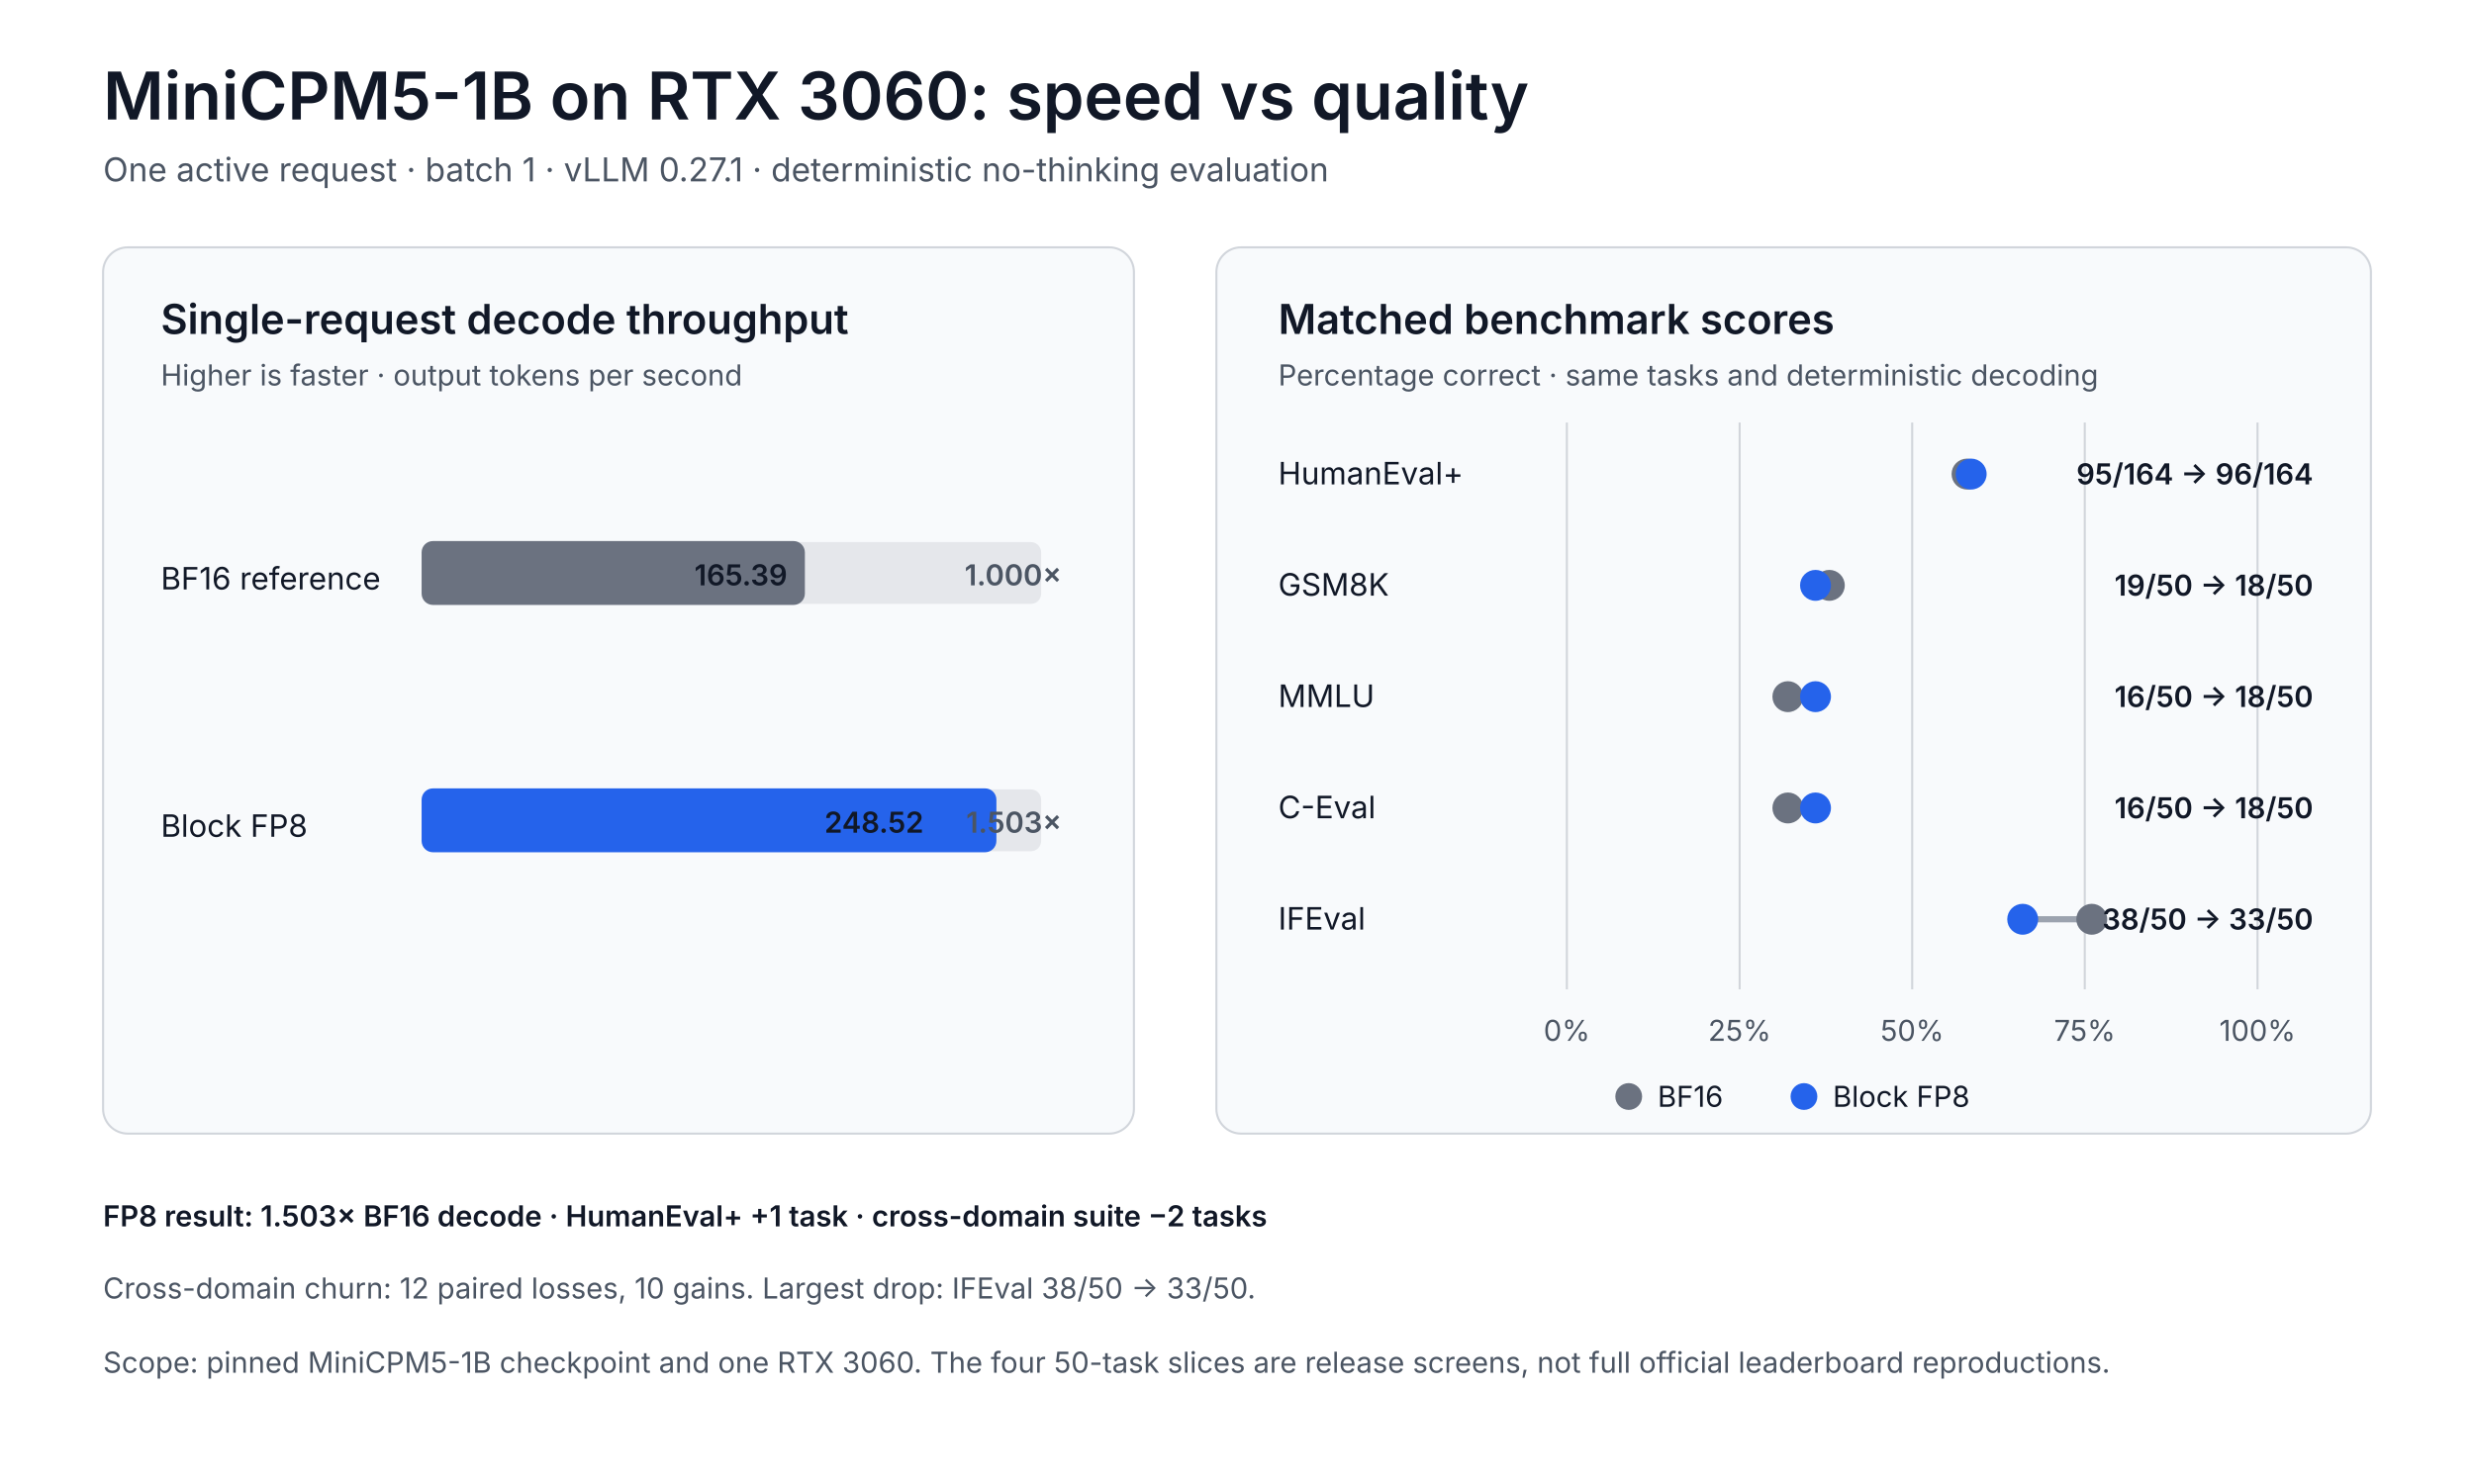
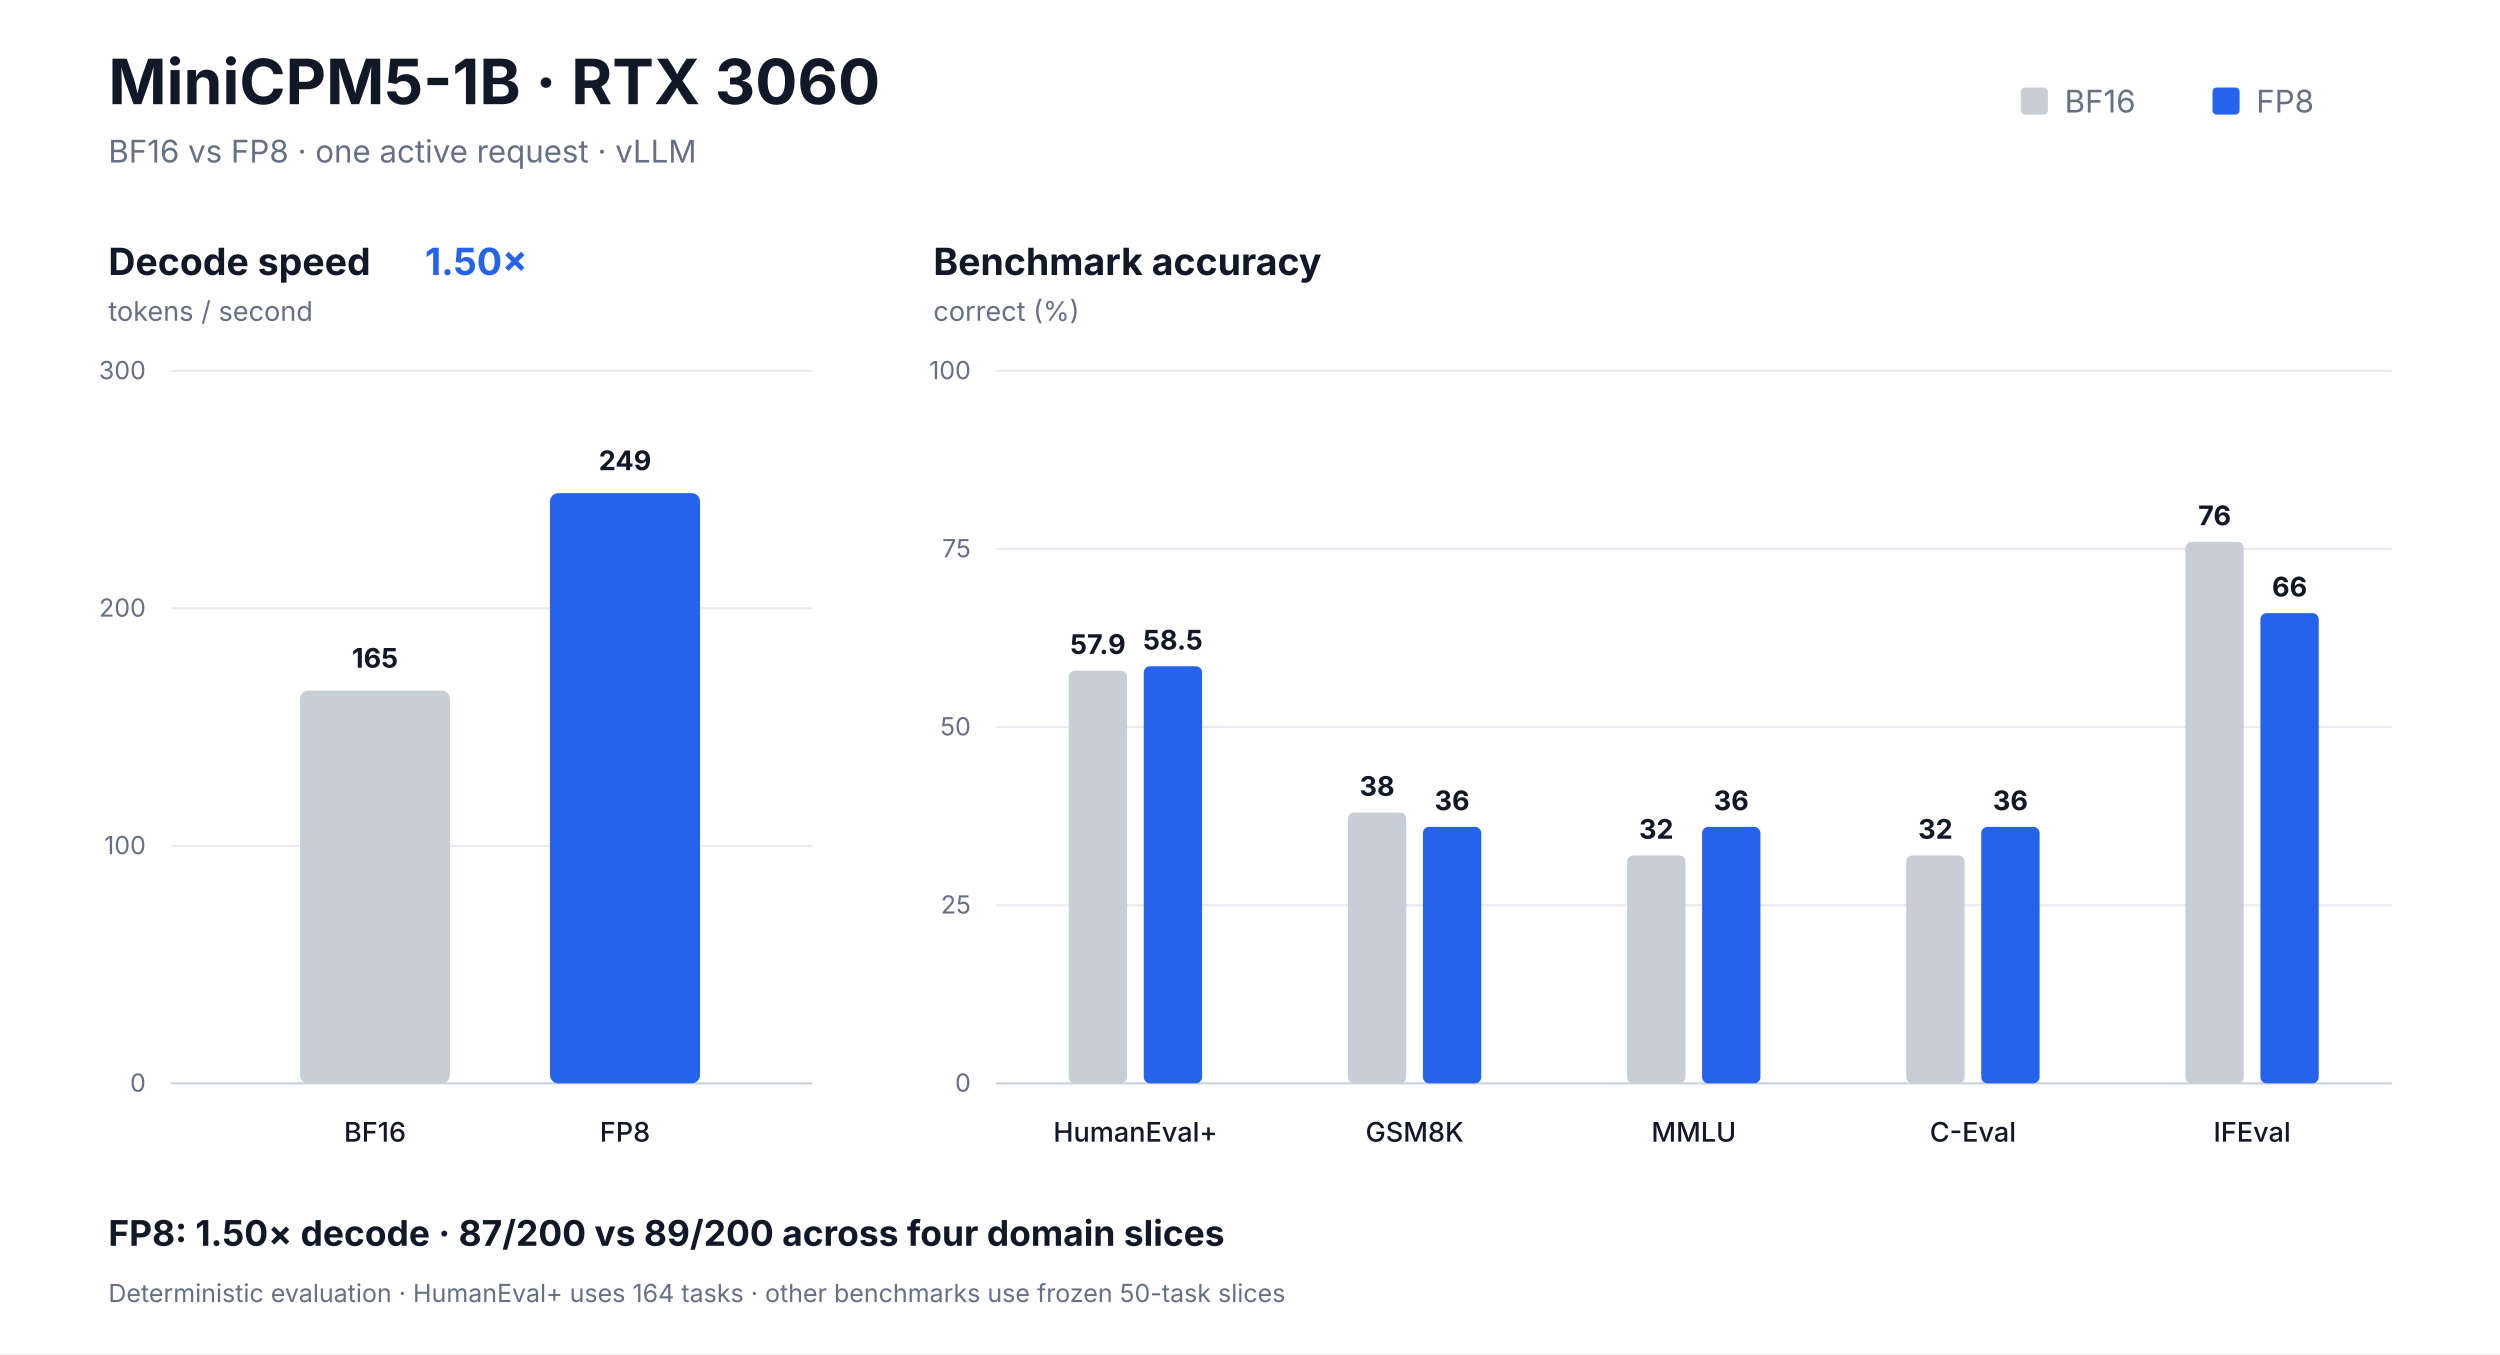
- <svg xmlns="http://www.w3.org/2000/svg" width="1200" height="720" viewBox="0 0 1200 720" role="img" aria-labelledby="title desc">
+ <svg xmlns="http://www.w3.org/2000/svg" width="1200" height="650" viewBox="0 0 1200 650" role="img" aria-labelledby="title desc" data-chart="vertical-bars">
  <style>
- :root{color-scheme:light dark}
- .bg{fill:#ffffff}.panel{fill:#f8fafc;stroke:#d1d5db}.text{fill:#111827}.muted{fill:#4b5563}.grid{stroke:#d1d5db}.bf16{fill:#6b7280;stroke:#6b7280}.fp8{fill:#2563eb;stroke:#2563eb}.track{fill:#e5e7eb}.link{stroke:#9ca3af}
- text{font-family:-apple-system,BlinkMacSystemFont,'Segoe UI',sans-serif;font-weight:400}.title{font-size:32px;font-weight:600}.subtitle{font-size:16px}.panel-title{font-size:20px;font-weight:600}.label{font-size:15px}.value{font-size:14px;font-weight:600}.note{font-size:14px}
- @media(prefers-color-scheme:dark){.bg{fill:#0b0f17}.panel{fill:#111827;stroke:#374151}.text{fill:#f3f4f6}.muted{fill:#cbd5e1}.grid{stroke:#374151}.bf16{fill:#9ca3af;stroke:#9ca3af}.fp8{fill:#60a5fa;stroke:#60a5fa}.track{fill:#273244}.link{stroke:#6b7280}}
+ .bg{fill:#fff}.text{fill:#111827}.muted{fill:#667085}.grid{stroke:#e7eaf0;stroke-width:1}.axis{stroke:#cfd4dc;stroke-width:1}.bf16{fill:#c8ced8}.fp8{fill:#2563eb}
+ text{font-family:-apple-system,BlinkMacSystemFont,'Segoe UI',sans-serif}.title{font-size:30px;font-weight:650}.subtitle{font-size:15px}.section{font-size:18px;font-weight:650}.unit{font-size:13px}.tick{font-size:12px}.category{font-size:13px;font-weight:500}.value{font-size:13px;font-weight:650}.summary{font-size:17px;font-weight:650}.footnote{font-size:12px}
</style>
-   <rect class="bg" width="1200" height="720" />
-   <text class="text title" x="50" y="58">MiniCPM5-1B on RTX 3060: speed vs quality</text>
-   <text class="muted subtitle" x="50" y="88">One active request · batch 1 · vLLM 0.27.1 · deterministic no-thinking evaluation</text>
-   <rect class="panel" x="50" y="120" width="500" height="430" rx="12" />
-   <rect class="panel" x="590" y="120" width="560" height="430" rx="12" />
-   <text class="text panel-title" x="78" y="162">Single-request decode throughput</text>
-   <text class="muted note" x="78" y="187">Higher is faster · output tokens per second</text>
-   <text class="text label" x="78" y="286">BF16 reference</text>
-   <rect class="track" x="205" y="263" width="300" height="30" rx="5" />
-   <rect class="bf16" x="205" y="263" width="184.9" height="30" rx="5" />
-   <text class="text value" x="381.9" y="284" text-anchor="end">165.39</text>
-   <text class="muted value" x="515" y="284" text-anchor="end">1.000×</text>
-   <text class="text label" x="78" y="406">Block FP8</text>
-   <rect class="track" x="205" y="383" width="300" height="30" rx="5" />
-   <rect class="fp8" x="205" y="383" width="277.8" height="30" rx="5" />
-   <text class="text value" x="448.0" y="404" text-anchor="end">248.52</text>
-   <text class="muted value" x="515" y="404" text-anchor="end">1.503×</text>
-   <text class="text panel-title" x="620" y="162">Matched benchmark scores</text>
-   <text class="muted note" x="620" y="187">Percentage correct · same tasks and deterministic decoding</text>
-   <line class="grid" x1="760.0" y1="205" x2="760.0" y2="480" />
-   <text class="muted note" x="760.0" y="505" text-anchor="middle">0%</text>
-   <line class="grid" x1="843.8" y1="205" x2="843.8" y2="480" />
-   <text class="muted note" x="843.8" y="505" text-anchor="middle">25%</text>
-   <line class="grid" x1="927.5" y1="205" x2="927.5" y2="480" />
-   <text class="muted note" x="927.5" y="505" text-anchor="middle">50%</text>
-   <line class="grid" x1="1011.2" y1="205" x2="1011.2" y2="480" />
-   <text class="muted note" x="1011.2" y="505" text-anchor="middle">75%</text>
-   <line class="grid" x1="1095.0" y1="205" x2="1095.0" y2="480" />
-   <text class="muted note" x="1095.0" y="505" text-anchor="middle">100%</text>
-   <text class="text label" x="620" y="235">HumanEval+</text>
-   <line class="link" x1="954.1" y1="230" x2="956.1" y2="230" stroke-width="3" />
-   <circle class="bf16" cx="954.1" cy="230" r="7" />
-   <circle class="fp8" cx="956.1" cy="230" r="7" />
-   <text class="text value" x="1122" y="235" text-anchor="end">95/164 → 96/164</text>
-   <text class="text label" x="620" y="289">GSM8K</text>
-   <line class="link" x1="880.6" y1="284" x2="887.3" y2="284" stroke-width="3" />
-   <circle class="bf16" cx="887.3" cy="284" r="7" />
-   <circle class="fp8" cx="880.6" cy="284" r="7" />
-   <text class="text value" x="1122" y="289" text-anchor="end">19/50 → 18/50</text>
-   <text class="text label" x="620" y="343">MMLU</text>
-   <line class="link" x1="867.2" y1="338" x2="880.6" y2="338" stroke-width="3" />
-   <circle class="bf16" cx="867.2" cy="338" r="7" />
-   <circle class="fp8" cx="880.6" cy="338" r="7" />
-   <text class="text value" x="1122" y="343" text-anchor="end">16/50 → 18/50</text>
-   <text class="text label" x="620" y="397">C-Eval</text>
-   <line class="link" x1="867.2" y1="392" x2="880.6" y2="392" stroke-width="3" />
-   <circle class="bf16" cx="867.2" cy="392" r="7" />
-   <circle class="fp8" cx="880.6" cy="392" r="7" />
-   <text class="text value" x="1122" y="397" text-anchor="end">16/50 → 18/50</text>
-   <text class="text label" x="620" y="451">IFEval</text>
-   <line class="link" x1="981.1" y1="446" x2="1014.6" y2="446" stroke-width="3" />
-   <circle class="bf16" cx="1014.6" cy="446" r="7" />
-   <circle class="fp8" cx="981.1" cy="446" r="7" />
-   <text class="text value" x="1122" y="451" text-anchor="end">38/50 → 33/50</text>
-   <circle class="bf16" cx="790" cy="532" r="6" />
-   <text class="text note" x="804" y="537">BF16</text>
-   <circle class="fp8" cx="875" cy="532" r="6" />
-   <text class="text note" x="889" y="537">Block FP8</text>
-   <text class="text value" x="50" y="595">FP8 result: 1.503× BF16 decode · HumanEval+ +1 task · cross-domain suite −2 tasks</text>
-   <text class="muted note" x="50" y="630">Cross-domain churn: 12 paired losses, 10 gains. Largest drop: IFEval 38/50 → 33/50.</text>
-   <text class="muted note" x="50" y="666">Scope: pinned MiniCPM5-1B checkpoint and one RTX 3060. The four 50-task slices are release screens, not full official leaderboard reproductions.</text>
+   <rect class="bg" width="1200" height="650" />
+   <text class="text title" x="52" y="50">MiniCPM5-1B · RTX 3060</text>
+   <text class="muted subtitle" x="52" y="78">BF16 vs FP8 · one active request · vLLM</text>
+   <rect class="bf16" x="970" y="42" width="13" height="13" rx="2" />
+   <text class="muted subtitle" x="991" y="54">BF16</text>
+   <rect class="fp8" x="1062" y="42" width="13" height="13" rx="2" />
+   <text class="muted subtitle" x="1083" y="54">FP8</text>
+   <text class="text section" x="52" y="132">Decode speed</text>
+   <text class="fp8-label section" x="204" y="132" fill="#2563eb">1.50×</text>
+   <text class="muted unit" x="52" y="154">tokens / second</text>
+   <text class="text section" x="448" y="132">Benchmark accuracy</text>
+   <text class="muted unit" x="448" y="154">correct (%)</text>
+   <line class="grid" x1="82" y1="520.0" x2="390" y2="520.0" />
+   <text class="muted tick" x="70" y="524.0" text-anchor="end">0</text>
+   <line class="grid" x1="82" y1="406.0" x2="390" y2="406.0" />
+   <text class="muted tick" x="70" y="410.0" text-anchor="end">100</text>
+   <line class="grid" x1="82" y1="292.0" x2="390" y2="292.0" />
+   <text class="muted tick" x="70" y="296.0" text-anchor="end">200</text>
+   <line class="grid" x1="82" y1="178.0" x2="390" y2="178.0" />
+   <text class="muted tick" x="70" y="182.0" text-anchor="end">300</text>
+   <line class="axis" x1="82" y1="520" x2="390" y2="520" />
+   <rect class="bf16" x="144.0" y="331.5" width="72" height="188.5" rx="4" />
+   <text class="text value" x="180" y="320.5" text-anchor="middle">165</text>
+   <text class="text category" x="180" y="548" text-anchor="middle">BF16</text>
+   <rect class="fp8" x="264.0" y="236.7" width="72" height="283.3" rx="4" />
+   <text class="text value" x="300" y="225.7" text-anchor="middle">249</text>
+   <text class="text category" x="300" y="548" text-anchor="middle">FP8</text>
+   <line class="grid" x1="478" y1="520.0" x2="1148" y2="520.0" />
+   <text class="muted tick" x="466" y="524.0" text-anchor="end">0</text>
+   <line class="grid" x1="478" y1="434.5" x2="1148" y2="434.5" />
+   <text class="muted tick" x="466" y="438.5" text-anchor="end">25</text>
+   <line class="grid" x1="478" y1="349.0" x2="1148" y2="349.0" />
+   <text class="muted tick" x="466" y="353.0" text-anchor="end">50</text>
+   <line class="grid" x1="478" y1="263.5" x2="1148" y2="263.5" />
+   <text class="muted tick" x="466" y="267.5" text-anchor="end">75</text>
+   <line class="grid" x1="478" y1="178.0" x2="1148" y2="178.0" />
+   <text class="muted tick" x="466" y="182.0" text-anchor="end">100</text>
+   <line class="axis" x1="478" y1="520" x2="1148" y2="520" />
+   <rect class="bf16" x="513.0" y="321.9" width="28" height="198.1" rx="3" />
+   <text class="text value" x="527.0" y="313.9" text-anchor="middle">57.9</text>
+   <rect class="fp8" x="549.0" y="319.8" width="28" height="200.2" rx="3" />
+   <text class="text value" x="563.0" y="311.8" text-anchor="middle">58.5</text>
+   <text class="text category" x="545.0" y="548" text-anchor="middle">HumanEval+</text>
+   <rect class="bf16" x="647.0" y="390.0" width="28" height="130.0" rx="3" />
+   <text class="text value" x="661.0" y="382.0" text-anchor="middle">38</text>
+   <rect class="fp8" x="683.0" y="396.9" width="28" height="123.1" rx="3" />
+   <text class="text value" x="697.0" y="388.9" text-anchor="middle">36</text>
+   <text class="text category" x="679.0" y="548" text-anchor="middle">GSM8K</text>
+   <rect class="bf16" x="781.0" y="410.6" width="28" height="109.4" rx="3" />
+   <text class="text value" x="795.0" y="402.6" text-anchor="middle">32</text>
+   <rect class="fp8" x="817.0" y="396.9" width="28" height="123.1" rx="3" />
+   <text class="text value" x="831.0" y="388.9" text-anchor="middle">36</text>
+   <text class="text category" x="813.0" y="548" text-anchor="middle">MMLU</text>
+   <rect class="bf16" x="915.0" y="410.6" width="28" height="109.4" rx="3" />
+   <text class="text value" x="929.0" y="402.6" text-anchor="middle">32</text>
+   <rect class="fp8" x="951.0" y="396.9" width="28" height="123.1" rx="3" />
+   <text class="text value" x="965.0" y="388.9" text-anchor="middle">36</text>
+   <text class="text category" x="947.0" y="548" text-anchor="middle">C-Eval</text>
+   <rect class="bf16" x="1049.0" y="260.1" width="28" height="259.9" rx="3" />
+   <text class="text value" x="1063.0" y="252.1" text-anchor="middle">76</text>
+   <rect class="fp8" x="1085.0" y="294.3" width="28" height="225.7" rx="3" />
+   <text class="text value" x="1099.0" y="286.3" text-anchor="middle">66</text>
+   <text class="text category" x="1081.0" y="548" text-anchor="middle">IFEval</text>
+   <text class="text summary" x="52" y="598">FP8: 1.50× decode · 87/200 vs 89/200 across four domain slices</text>
+   <text class="muted footnote" x="52" y="625">Deterministic evaluation · HumanEval+ uses 164 tasks · other benchmarks use frozen 50-task slices</text>
</svg>
